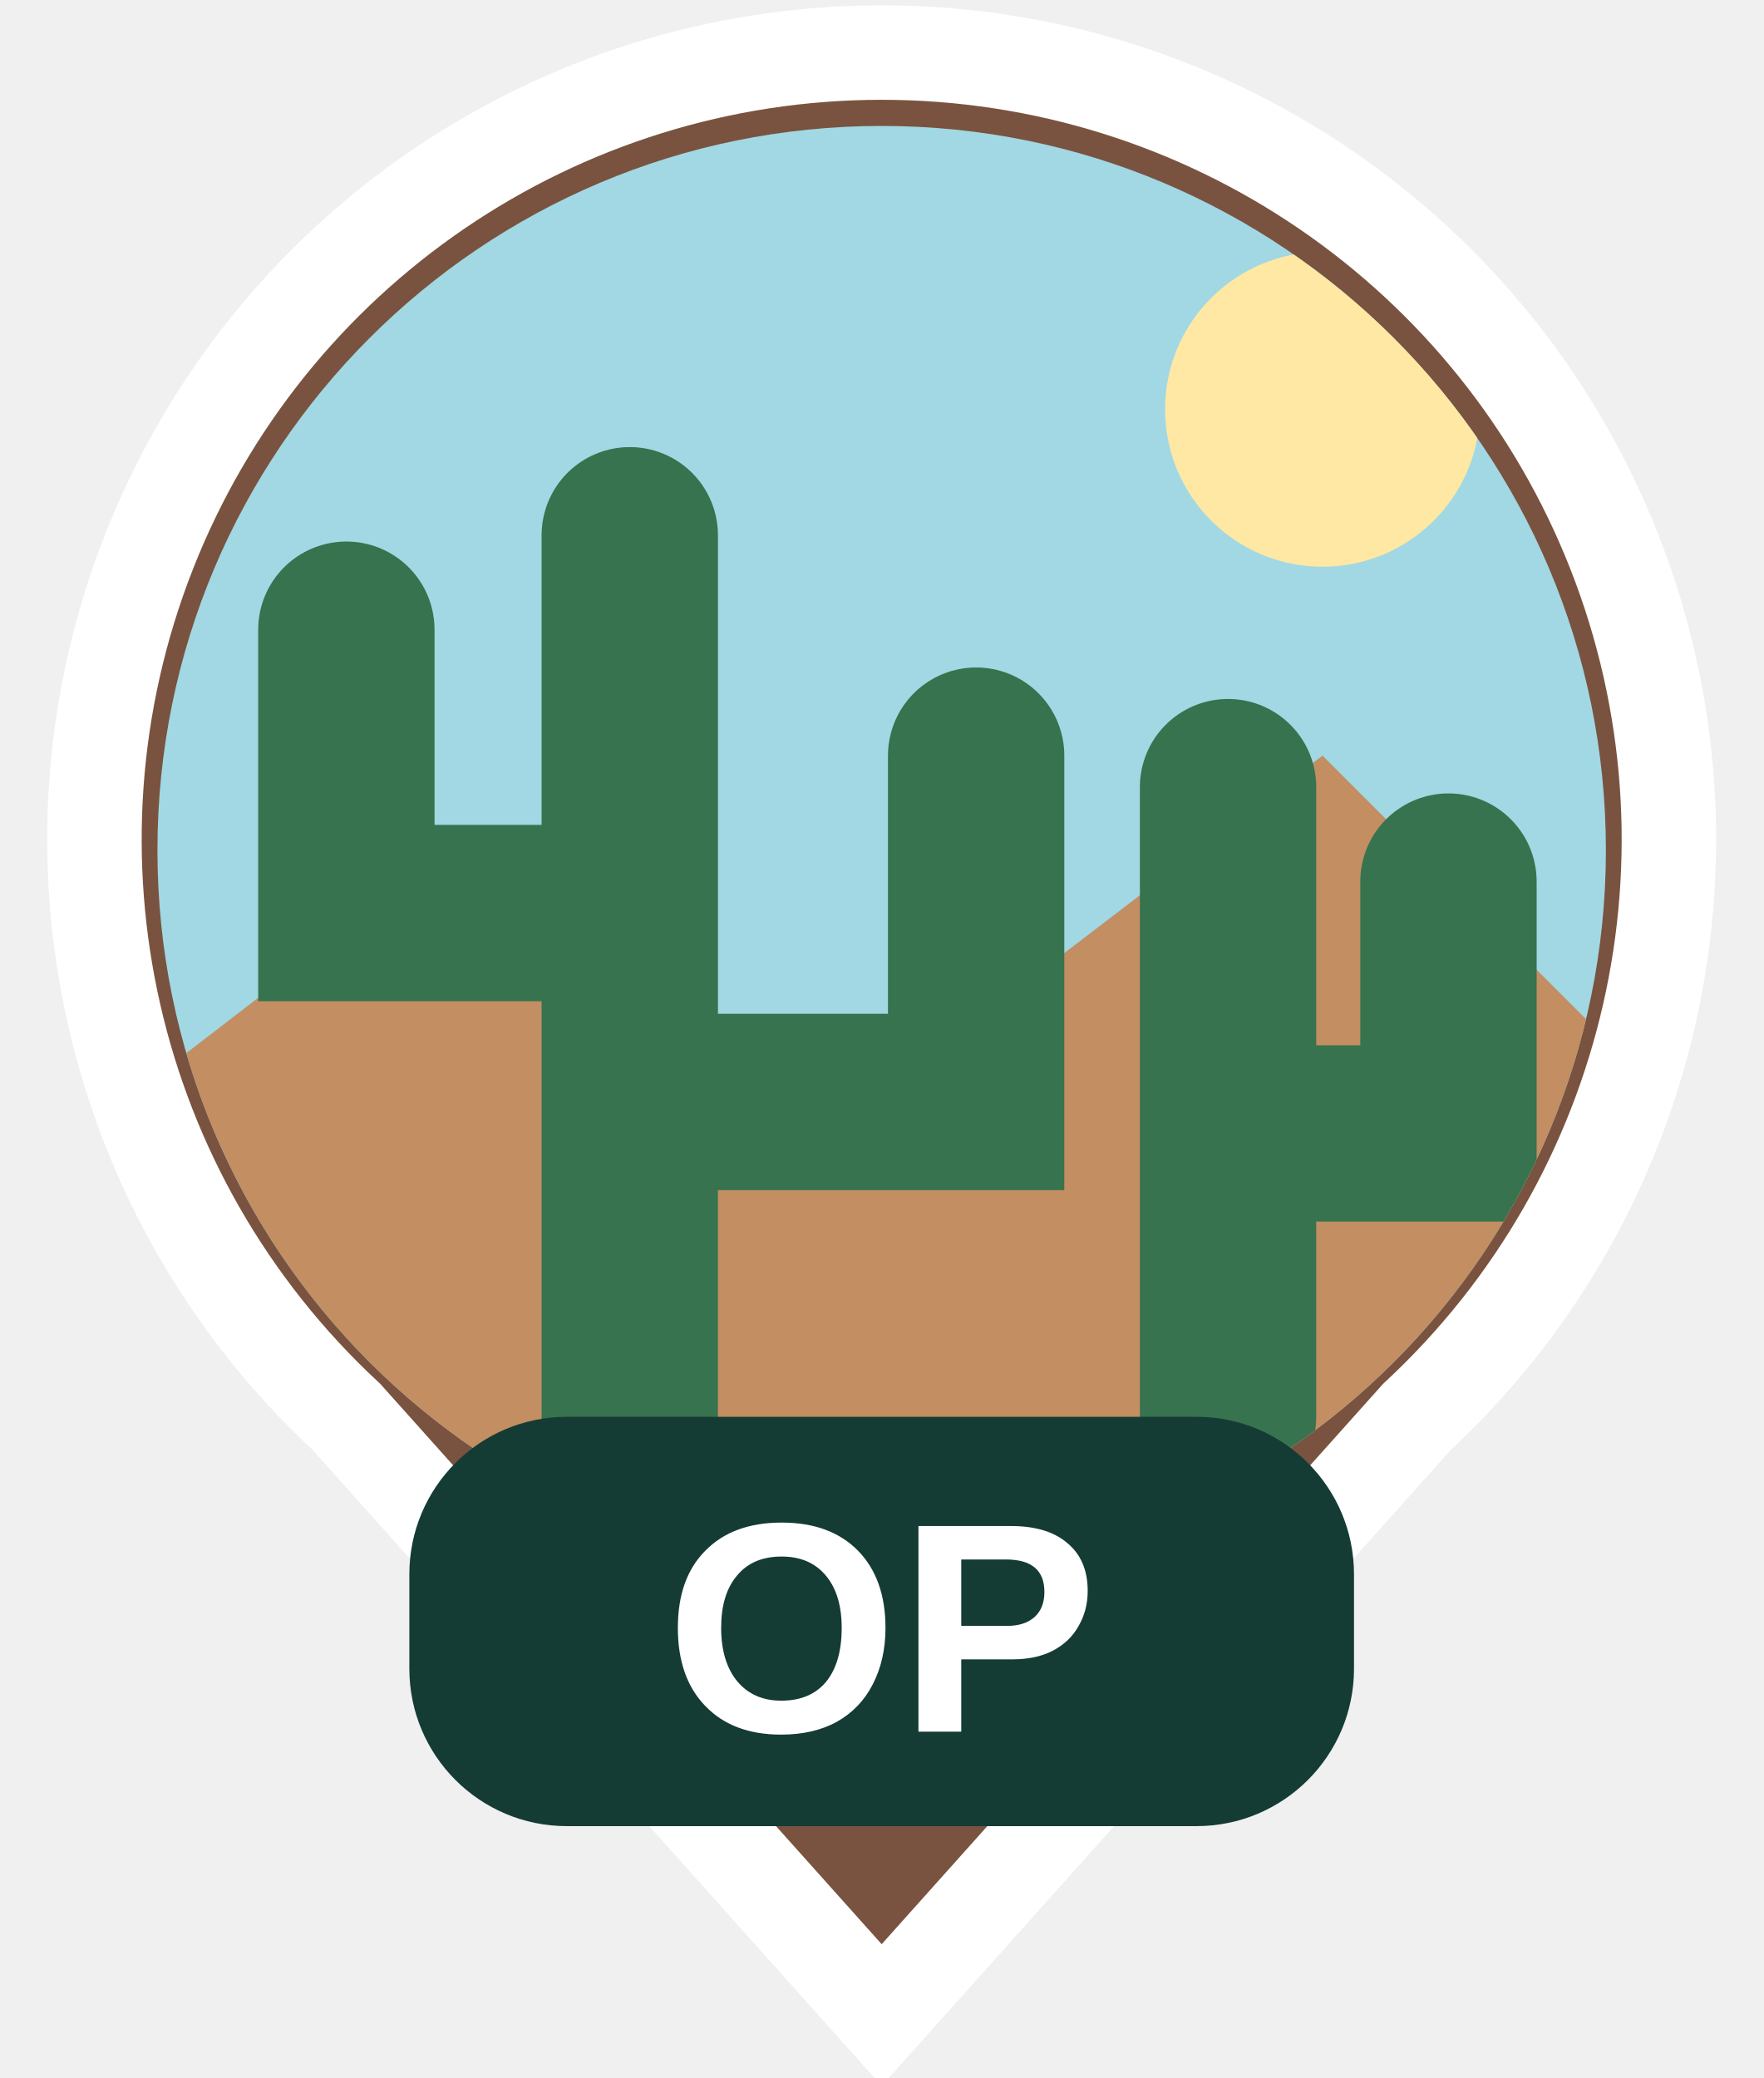
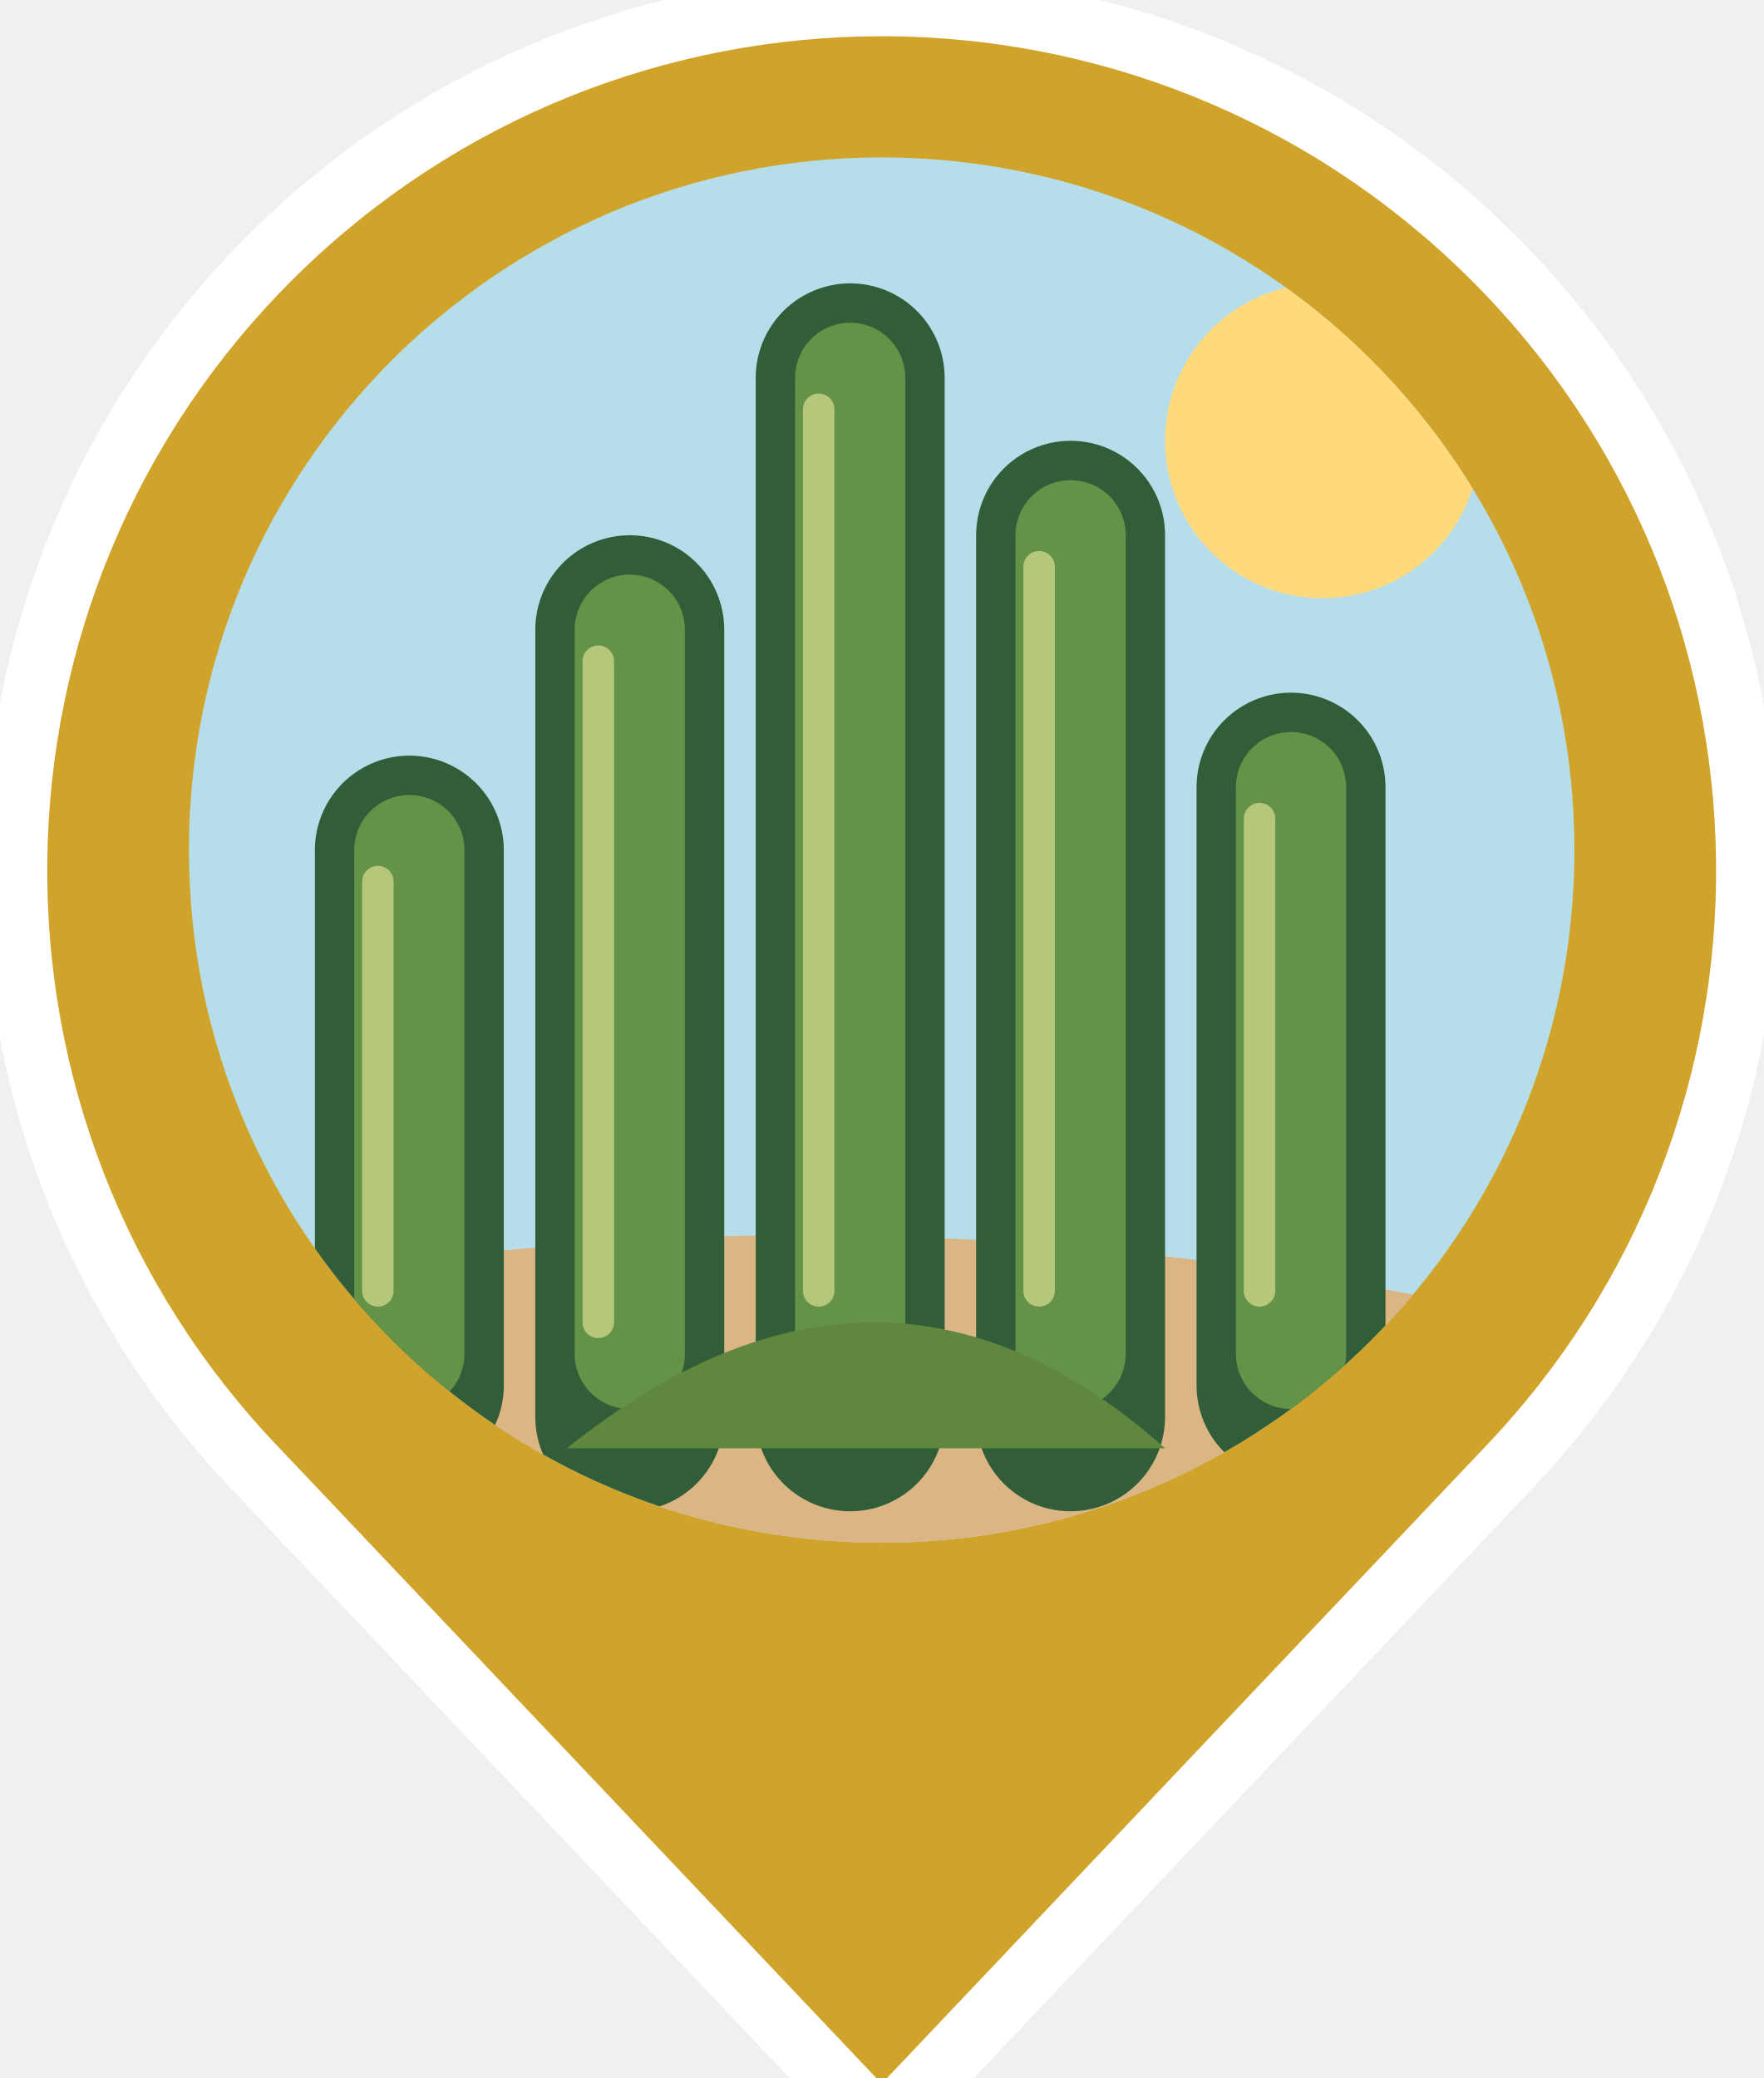
<svg xmlns="http://www.w3.org/2000/svg" viewBox="0 0 56 66">
  <defs>
    <clipPath id="scene">
-       <circle cx="28" cy="27" r="23" />
+       <circle cx="28" cy="27" r="22" />
    </clipPath>
  </defs>
-   <path d="M28 64 11 45A25 25 0 1 1 45 45Z" fill="#79533f" stroke="white" stroke-width="3" />
+   <path d="M28 64 10 45A25 25 0 1 1 46 45Z" fill="#d0a42b" stroke="white" stroke-width="7" />
+   <path d="M28 64 10 45A25 25 0 1 1 46 45Z" fill="#d0a42b" stroke="#d0a42b" stroke-width="3" />
  <g clip-path="url(#scene)">
-     <circle cx="28" cy="27" r="23" fill="#a1d8e3" />
-     <circle cx="42" cy="13" r="5" fill="#ffe8a3" />
-     <path d="M0 38 13 28 25 37 42 24 56 38v13H0Z" fill="#c28e62" />
-     <path d="M20 45V17m0 12H11V20m9 15h11V24M39 45V25m0 11h7v-8" stroke="#36734e" stroke-width="5.6" stroke-linecap="round" fill="none" />
+     <circle cx="28" cy="27" r="22" fill="#b6deea" />
+     <circle cx="42" cy="14" r="5" fill="#ffda7c" />
+     <path d="M3 42q24-6 50 1v11H3Z" fill="#dbb584" />
+     <g fill="none" stroke-linecap="round">
+       <path d="M27 45V12M20 45V20M34 45V17M13 44V27M41 44V25" stroke="#315e39" stroke-width="6" />
+       <path d="M27 43V12M20 43V20M34 43V17M13 43V27M41 43V25" stroke="#649247" stroke-width="3.5" />
+       <path d="M26 41V13M19 42V21M33 41V18M12 41V28M40 41V26" stroke="#b5c77b" stroke-width="1" />
+     </g>
+     <path d="M18 46q10-8 19 0" fill="#5f873e" />
  </g>
-   <rect x="13" y="45" width="30" height="13" rx="5" fill="#153b35" />
-   <text x="28" y="55" text-anchor="middle" font-family="Arial,sans-serif" font-size="9.5" font-weight="bold" fill="white">OP</text>
</svg>
